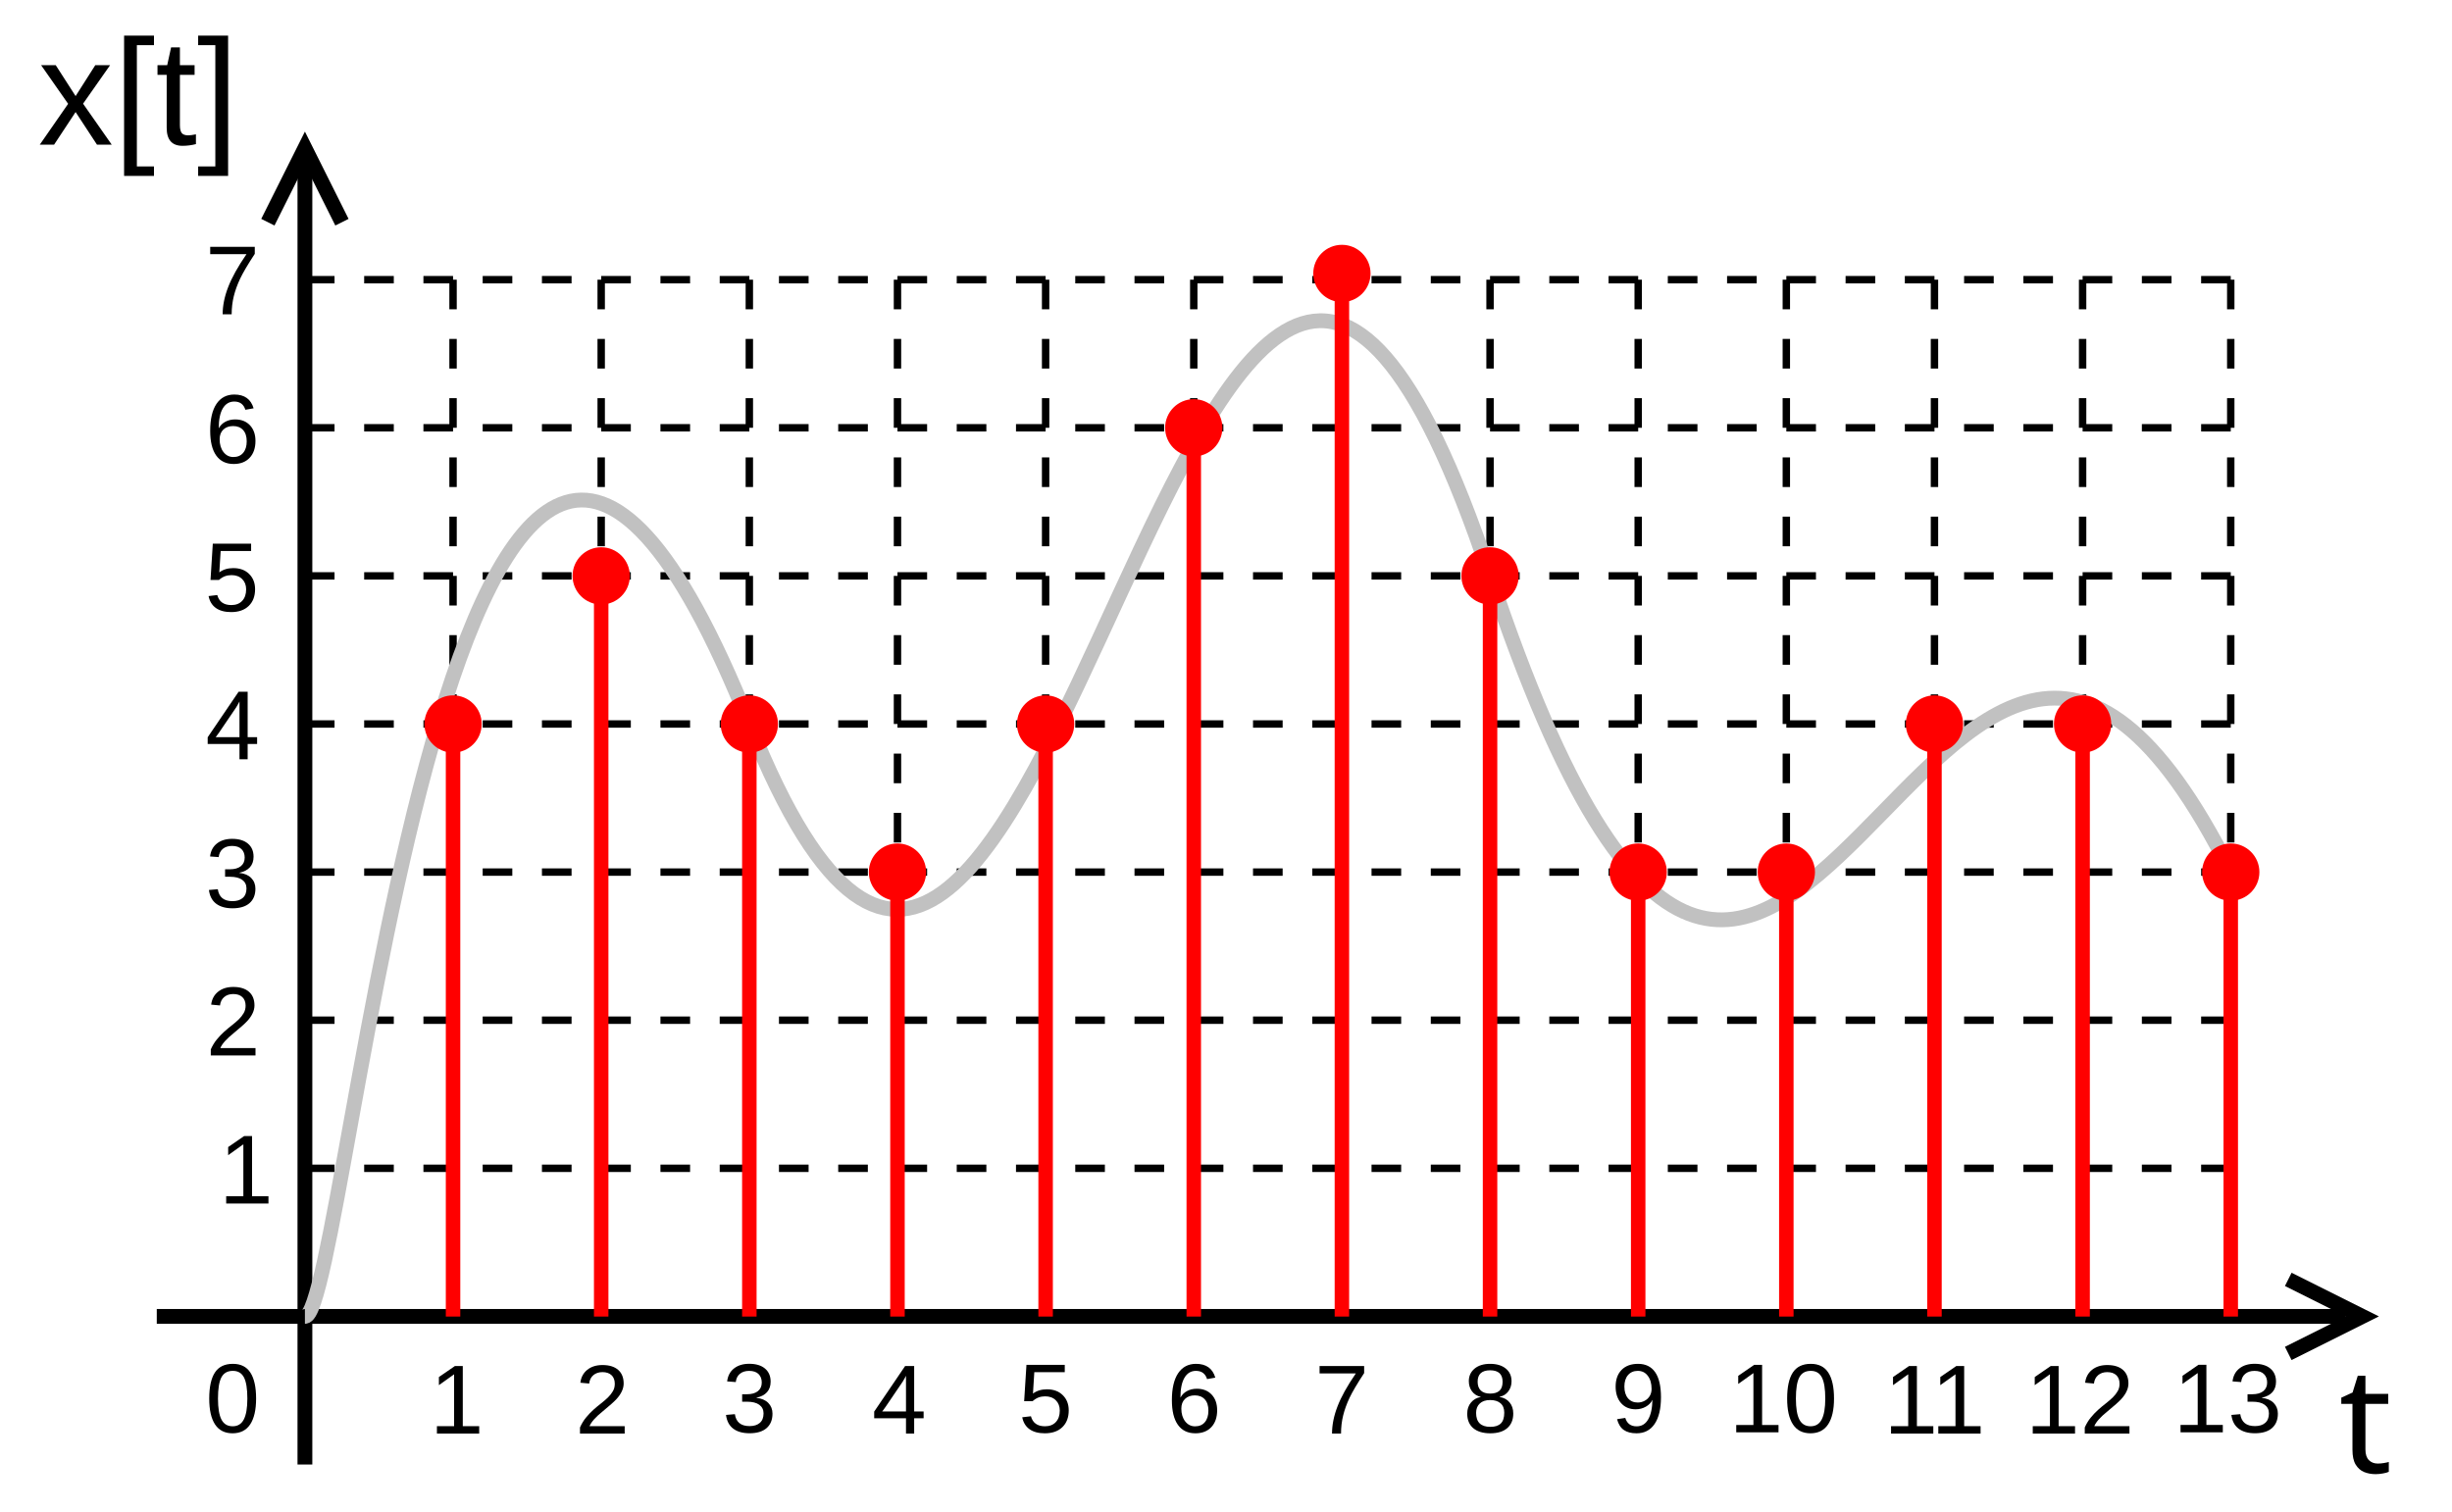
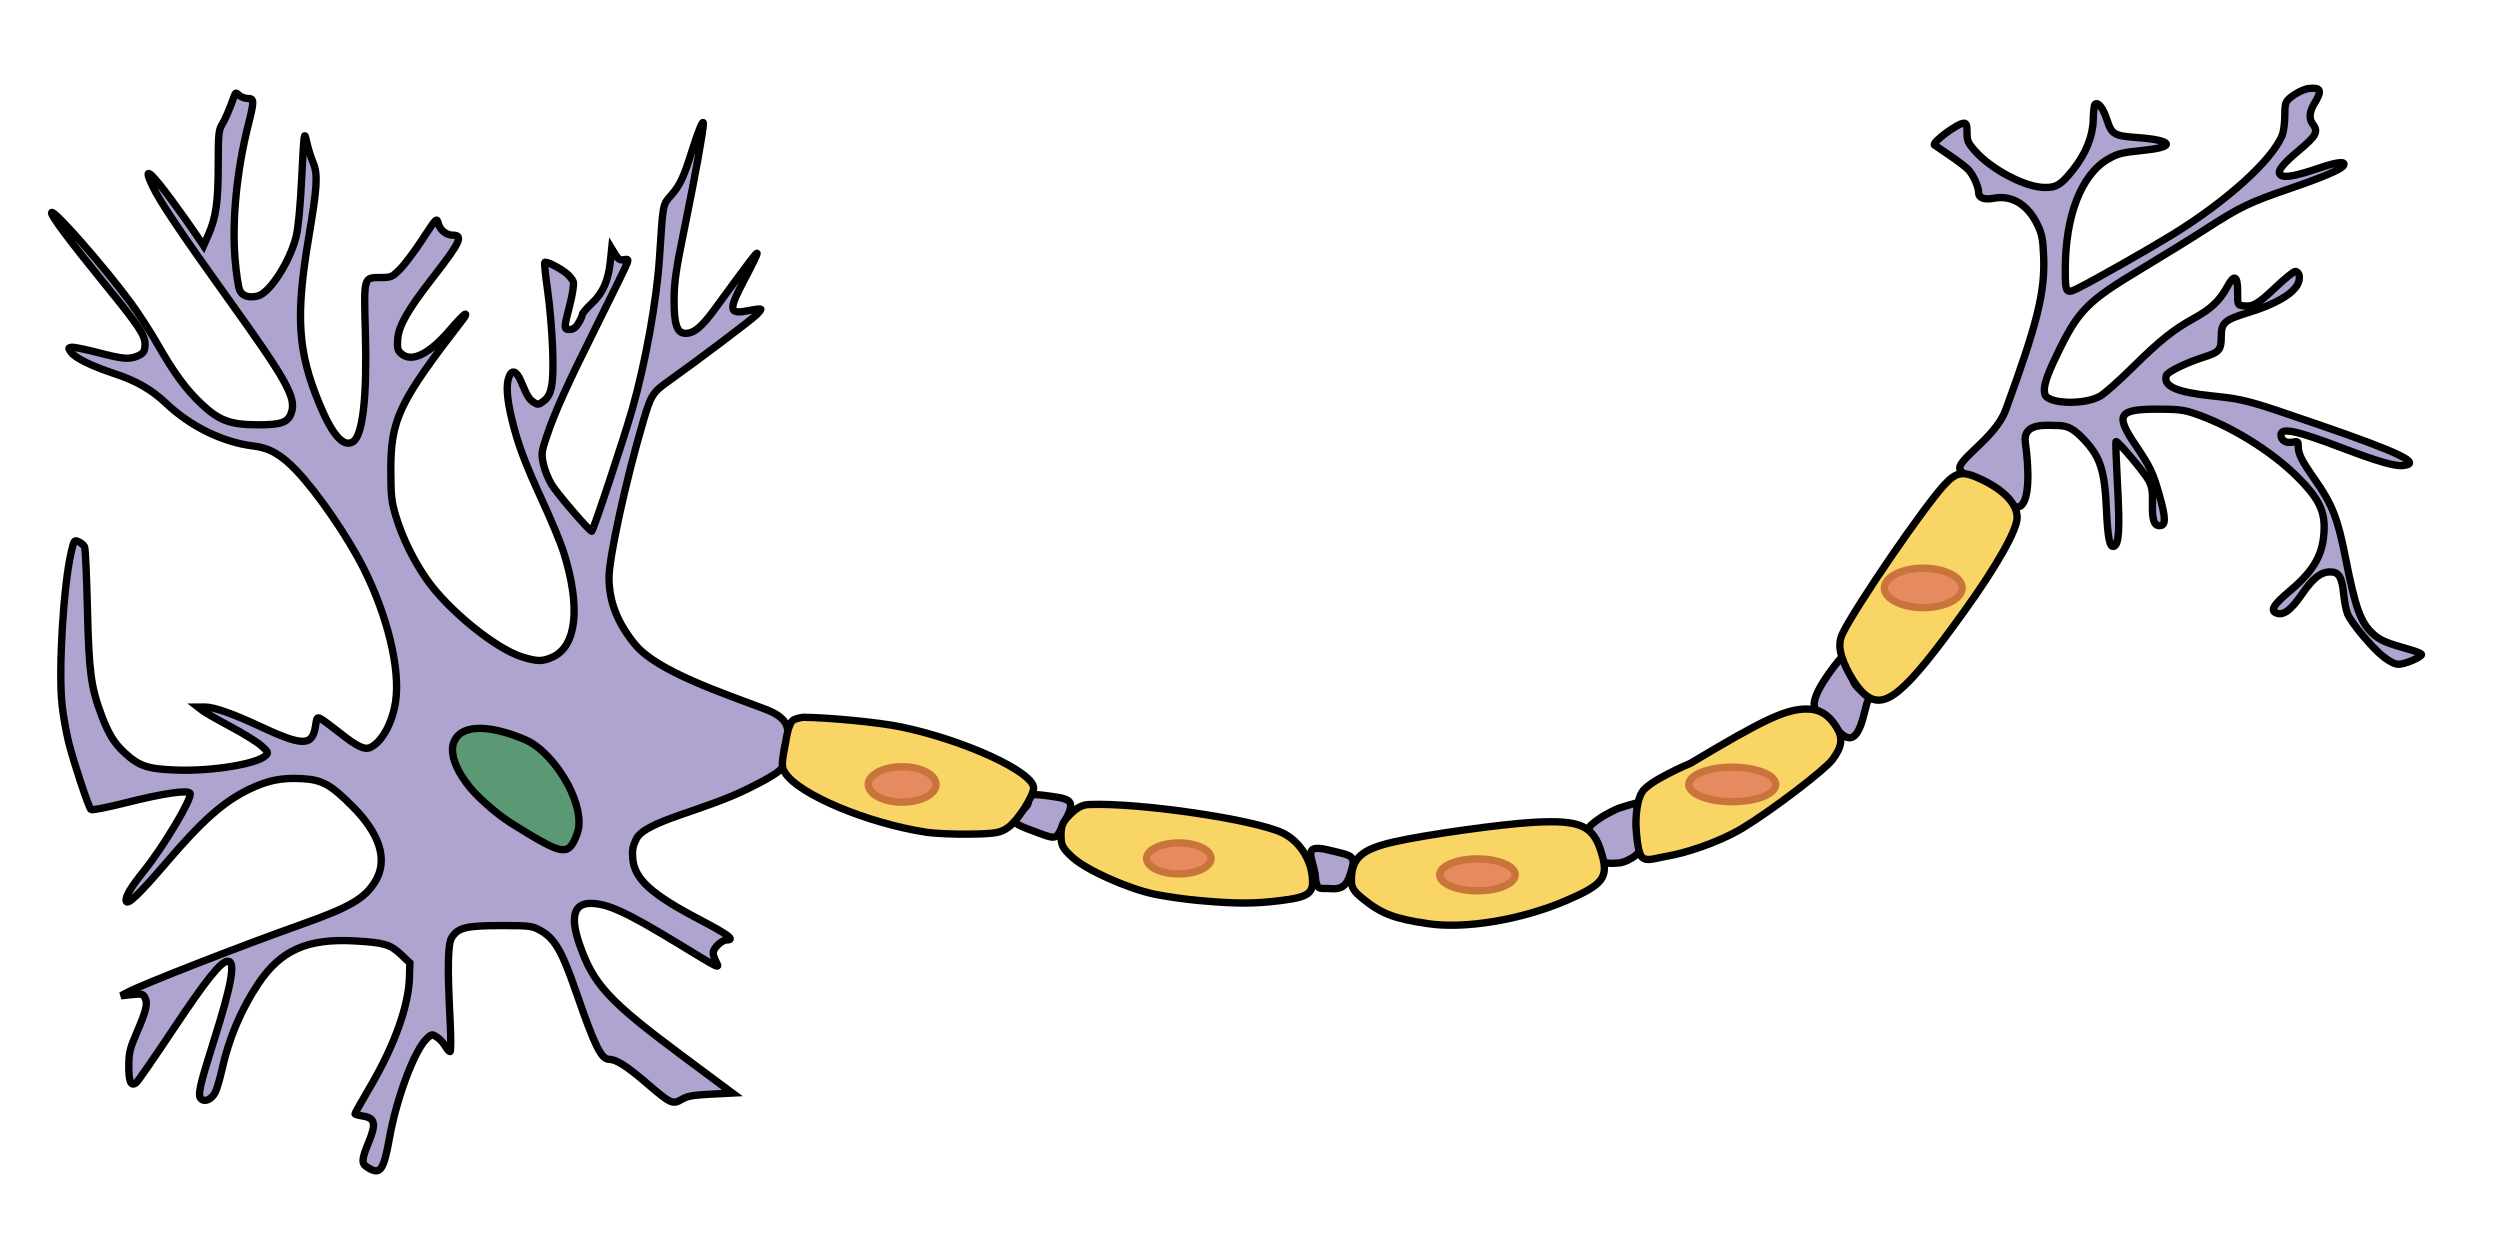
- <svg xmlns="http://www.w3.org/2000/svg" width="600" height="370" id="svg2796" version="1.0">
-   <defs id="defs2798">
-     </defs>
-   <g id="layer1" transform="translate(-78.66438,-186.5939)">
-     <g id="g2789">
-       <path id="line2653" d="M 117.026,508.799 L 652.67,508.799" style="fill:none;fill-opacity:0;stroke:#000000;stroke-width:3.625" />
-       <path id="polyline2655" d="M 638.598,517.862 L 656.723,508.799 L 638.598,499.737" style="fill:none;fill-opacity:0;stroke:#000000;stroke-width:3.625" />
-       <path id="line2657" d="M 153.276,545.049 L 153.276,226.905" style="fill:none;fill-opacity:0;stroke:#000000;stroke-width:3.625" />
-       <path id="polyline2659" d="M 162.338,240.977 L 153.276,222.852 L 144.213,240.977" style="fill:none;fill-opacity:0;stroke:#000000;stroke-width:3.625" />
-       <path id="line2661" d="M 153.276,472.549 L 624.526,472.549" style="fill:none;fill-opacity:0;stroke:#000000;stroke-width:1.812;stroke-dasharray:7.25" />
-       <path id="line2663" d="M 153.276,436.299 L 624.526,436.299" style="fill:none;fill-opacity:0;stroke:#000000;stroke-width:1.812;stroke-dasharray:7.25" />
-       <path id="line2665" d="M 153.276,400.049 L 624.526,400.049" style="fill:none;fill-opacity:0;stroke:#000000;stroke-width:1.812;stroke-dasharray:7.25" />
-       <path id="line2667" d="M 153.276,363.799 L 624.526,363.799" style="fill:none;fill-opacity:0;stroke:#000000;stroke-width:1.812;stroke-dasharray:7.25" />
-       <path id="line2669" d="M 153.276,327.549 L 624.526,327.549" style="fill:none;fill-opacity:0;stroke:#000000;stroke-width:1.812;stroke-dasharray:7.25" />
-       <path id="line2671" d="M 153.276,291.299 L 624.526,291.299" style="fill:none;fill-opacity:0;stroke:#000000;stroke-width:1.812;stroke-dasharray:7.25" />
-       <path id="line2673" d="M 153.276,255.049 L 624.526,255.049" style="fill:none;fill-opacity:0;stroke:#000000;stroke-width:1.812;stroke-dasharray:7.25" />
-       <path id="line2675" d="M 189.526,508.799 L 189.526,255.049" style="fill:none;fill-opacity:0;stroke:#000000;stroke-width:1.812;stroke-dasharray:7.25" />
-       <path id="line2677" d="M 225.776,508.799 L 225.776,255.049" style="fill:none;fill-opacity:0;stroke:#000000;stroke-width:1.812;stroke-dasharray:7.25" />
-       <path id="line2679" d="M 262.026,508.799 L 262.026,255.049" style="fill:none;fill-opacity:0;stroke:#000000;stroke-width:1.812;stroke-dasharray:7.25" />
-       <path id="line2681" d="M 298.276,508.799 L 298.276,255.049" style="fill:none;fill-opacity:0;stroke:#000000;stroke-width:1.812;stroke-dasharray:7.25" />
-       <path id="line2683" d="M 334.526,508.799 L 334.526,255.049" style="fill:none;fill-opacity:0;stroke:#000000;stroke-width:1.812;stroke-dasharray:7.25" />
-       <path id="line2685" d="M 370.776,508.799 L 370.776,255.049" style="fill:none;fill-opacity:0;stroke:#000000;stroke-width:1.812;stroke-dasharray:7.25" />
-       <path id="line2687" d="M 407.026,508.799 L 407.026,255.049" style="fill:none;fill-opacity:0;stroke:#000000;stroke-width:1.812;stroke-dasharray:7.25" />
-       <path id="line2689" d="M 443.276,508.799 L 443.276,255.049" style="fill:none;fill-opacity:0;stroke:#000000;stroke-width:1.812;stroke-dasharray:7.25" />
-       <path id="line2691" d="M 479.526,508.799 L 479.526,255.049" style="fill:none;fill-opacity:0;stroke:#000000;stroke-width:1.812;stroke-dasharray:7.25" />
-       <path id="line2693" d="M 515.776,508.799 L 515.776,255.049" style="fill:none;fill-opacity:0;stroke:#000000;stroke-width:1.812;stroke-dasharray:7.25" />
-       <path id="line2695" d="M 552.026,508.799 L 552.026,255.049" style="fill:none;fill-opacity:0;stroke:#000000;stroke-width:1.812;stroke-dasharray:7.25" />
-       <path id="line2697" d="M 588.276,508.799 L 588.276,255.049" style="fill:none;fill-opacity:0;stroke:#000000;stroke-width:1.812;stroke-dasharray:7.25" />
-       <path id="line2699" d="M 624.526,508.799 L 624.526,255.049" style="fill:none;fill-opacity:0;stroke:#000000;stroke-width:1.812;stroke-dasharray:7.25" />
-       <path id="path2703" d="M 153.276,508.799 C 164.107,508.799 189.526,182.549 262.026,363.799 C 334.526,545.049 370.776,110.049 443.276,327.549 C 515.776,545.049 552.026,255.049 624.526,400.049" style="fill:none;fill-opacity:0;stroke:#c1c1c1;stroke-width:3.625" />
-       <text id="text2716" y="547.049" x="650.995" style="font-size:36px;font-style:normal;font-variant:normal;font-weight:normal;font-stretch:normal;text-align:start;line-height:125%;writing-mode:lr-tb;text-anchor:start;fill:#000000;fill-opacity:1;stroke:none;stroke-width:1px;stroke-linecap:butt;stroke-linejoin:miter;stroke-opacity:1;font-family:Sans;-inkscape-font-specification:Sans" xml:space="preserve">
-         <tspan y="547.049" x="650.995" id="tspan2718">t</tspan>
-       </text>
-       <text xml:space="preserve" style="font-size:36.83px;font-style:normal;font-variant:normal;font-weight:normal;font-stretch:normal;text-align:start;line-height:125%;writing-mode:lr-tb;text-anchor:start;fill:#000000;fill-opacity:1;stroke:none;stroke-width:1px;stroke-linecap:butt;stroke-linejoin:miter;stroke-opacity:1;font-family:Arial;-inkscape-font-specification:Arial" x="87.993" y="222.004" id="text2720">
-         <tspan id="tspan2722" x="87.993" y="222.004">x[t]</tspan>
-       </text>
-       <path style="fill:none;fill-opacity:0;stroke:#ff0000;stroke-width:3.543" d="M 189.526,508.84 L 189.526,368.401" id="line3793" />
-       <path id="path2425" d="M 225.776,508.84 L 225.776,330.401" style="fill:none;fill-opacity:0;stroke:#ff0000;stroke-width:3.543" />
-       <path id="path2431" d="M 262.026,508.84 L 262.026,368.401" style="fill:none;fill-opacity:0;stroke:#ff0000;stroke-width:3.543" />
-       <path style="fill:none;fill-opacity:0;stroke:#ff0000;stroke-width:3.543" d="M 298.276,508.84 L 298.276,404.401" id="path2445" />
-       <path style="fill:none;fill-opacity:0;stroke:#ff0000;stroke-width:3.543" d="M 370.776,508.84 L 370.776,294.401" id="path2457" />
-       <path id="path2463" d="M 407.026,508.84 L 407.026,258.401" style="fill:none;fill-opacity:0;stroke:#ff0000;stroke-width:3.543" />
-       <path style="fill:none;fill-opacity:0;stroke:#ff0000;stroke-width:3.543" d="M 334.526,508.84 L 334.526,368.401" id="path2505" />
-       <path style="fill:none;fill-opacity:0;stroke:#ff0000;stroke-width:3.543" d="M 443.276,508.84 L 443.276,330.401" id="path2511" />
-       <path id="path2517" d="M 479.526,508.84 L 479.526,404.401" style="fill:none;fill-opacity:0;stroke:#ff0000;stroke-width:3.543" />
-       <path style="fill:none;fill-opacity:0;stroke:#ff0000;stroke-width:3.543" d="M 515.776,508.84 L 515.776,404.401" id="path2523" />
-       <path id="path2529" d="M 552.026,508.84 L 552.026,368.401" style="fill:none;fill-opacity:0;stroke:#ff0000;stroke-width:3.543" />
-       <path style="fill:none;fill-opacity:0;stroke:#ff0000;stroke-width:3.543" d="M 588.276,508.84 L 588.276,368.401" id="path2535" />
-       <path id="path2541" d="M 624.526,508.84 L 624.526,404.401" style="fill:none;fill-opacity:0;stroke:#ff0000;stroke-width:3.543" />
-       <text id="text2645" y="481.174" x="132.184" style="font-size:24px;font-style:normal;font-variant:normal;font-weight:normal;font-stretch:normal;text-align:start;line-height:125%;writing-mode:lr-tb;text-anchor:start;fill:#000000;fill-opacity:1;stroke:none;stroke-width:1px;stroke-linecap:butt;stroke-linejoin:miter;stroke-opacity:1;font-family:Arial;-inkscape-font-specification:Arial" xml:space="preserve">
-         <tspan y="481.174" x="132.184" id="tspan2647">1</tspan>
-       </text>
-       <text xml:space="preserve" style="font-size:24px;font-style:normal;font-variant:normal;font-weight:normal;font-stretch:normal;text-align:start;line-height:125%;writing-mode:lr-tb;text-anchor:start;fill:#000000;fill-opacity:1;stroke:none;stroke-width:1px;stroke-linecap:butt;stroke-linejoin:miter;stroke-opacity:1;font-family:Arial;-inkscape-font-specification:Arial" x="129.044" y="444.924" id="text2649">
-         <tspan id="tspan2651" x="129.044" y="444.924">2</tspan>
-       </text>
-       <text xml:space="preserve" style="font-size:24px;font-style:normal;font-variant:normal;font-weight:normal;font-stretch:normal;text-align:start;line-height:125%;writing-mode:lr-tb;text-anchor:start;fill:#000000;fill-opacity:1;stroke:none;stroke-width:1px;stroke-linecap:butt;stroke-linejoin:miter;stroke-opacity:1;font-family:Arial;-inkscape-font-specification:Arial" x="128.868" y="408.674" id="text2653">
-         <tspan id="tspan2655" x="128.868" y="408.674">3</tspan>
-       </text>
-       <text id="text2657" y="372.424" x="128.938" style="font-size:24px;font-style:normal;font-variant:normal;font-weight:normal;font-stretch:normal;text-align:start;line-height:125%;writing-mode:lr-tb;text-anchor:start;fill:#000000;fill-opacity:1;stroke:none;stroke-width:1px;stroke-linecap:butt;stroke-linejoin:miter;stroke-opacity:1;font-family:Arial;-inkscape-font-specification:Arial" xml:space="preserve">
-         <tspan y="372.424" x="128.938" id="tspan2659">4</tspan>
-       </text>
-       <text xml:space="preserve" style="font-size:24px;font-style:normal;font-variant:normal;font-weight:normal;font-stretch:normal;text-align:start;line-height:125%;writing-mode:lr-tb;text-anchor:start;fill:#000000;fill-opacity:1;stroke:none;stroke-width:1px;stroke-linecap:butt;stroke-linejoin:miter;stroke-opacity:1;font-family:Arial;-inkscape-font-specification:Arial" x="128.739" y="336.174" id="text2661">
-         <tspan id="tspan2663" x="128.739" y="336.174">5</tspan>
-       </text>
-       <text id="text2665" y="299.924" x="128.88" style="font-size:24px;font-style:normal;font-variant:normal;font-weight:normal;font-stretch:normal;text-align:start;line-height:125%;writing-mode:lr-tb;text-anchor:start;fill:#000000;fill-opacity:1;stroke:none;stroke-width:1px;stroke-linecap:butt;stroke-linejoin:miter;stroke-opacity:1;font-family:Arial;-inkscape-font-specification:Arial" xml:space="preserve">
-         <tspan y="299.924" x="128.88" id="tspan2667">6</tspan>
-       </text>
-       <text xml:space="preserve" style="font-size:24px;font-style:normal;font-variant:normal;font-weight:normal;font-stretch:normal;text-align:start;line-height:125%;writing-mode:lr-tb;text-anchor:start;fill:#000000;fill-opacity:1;stroke:none;stroke-width:1px;stroke-linecap:butt;stroke-linejoin:miter;stroke-opacity:1;font-family:Arial;-inkscape-font-specification:Arial" x="128.868" y="263.528" id="text2669">
-         <tspan id="tspan2671" x="128.868" y="263.528">7</tspan>
-       </text>
-       <text xml:space="preserve" style="font-size:24px;font-style:normal;font-variant:normal;font-weight:normal;font-stretch:normal;text-align:start;line-height:125%;writing-mode:lr-tb;text-anchor:start;fill:#000000;fill-opacity:1;stroke:none;stroke-width:1px;stroke-linecap:butt;stroke-linejoin:miter;stroke-opacity:1;font-family:Arial;-inkscape-font-specification:Arial" x="128.926" y="537.174" id="text2673">
-         <tspan id="tspan2675" x="128.926" y="537.174">0</tspan>
-       </text>
-       <text id="text2677" y="537.467" x="183.749" style="font-size:24px;font-style:normal;font-variant:normal;font-weight:normal;font-stretch:normal;text-align:start;line-height:125%;writing-mode:lr-tb;text-anchor:start;fill:#000000;fill-opacity:1;stroke:none;stroke-width:1px;stroke-linecap:butt;stroke-linejoin:miter;stroke-opacity:1;font-family:Arial;-inkscape-font-specification:Arial" xml:space="preserve">
-         <tspan y="537.467" x="183.749" id="tspan2679">1</tspan>
-       </text>
-       <text xml:space="preserve" style="font-size:24px;font-style:normal;font-variant:normal;font-weight:normal;font-stretch:normal;text-align:start;line-height:125%;writing-mode:lr-tb;text-anchor:start;fill:#000000;fill-opacity:1;stroke:none;stroke-width:1px;stroke-linecap:butt;stroke-linejoin:miter;stroke-opacity:1;font-family:Arial;-inkscape-font-specification:Arial" x="219.383" y="537.467" id="text2681">
-         <tspan id="tspan2683" x="219.383" y="537.467">2</tspan>
-       </text>
-       <text id="text2685" y="537.163" x="255.393" style="font-size:24px;font-style:normal;font-variant:normal;font-weight:normal;font-stretch:normal;text-align:start;line-height:125%;writing-mode:lr-tb;text-anchor:start;fill:#000000;fill-opacity:1;stroke:none;stroke-width:1px;stroke-linecap:butt;stroke-linejoin:miter;stroke-opacity:1;font-family:Arial;-inkscape-font-specification:Arial" xml:space="preserve">
-         <tspan y="537.163" x="255.393" id="tspan2687">3</tspan>
-       </text>
-       <text xml:space="preserve" style="font-size:24px;font-style:normal;font-variant:normal;font-weight:normal;font-stretch:normal;text-align:start;line-height:125%;writing-mode:lr-tb;text-anchor:start;fill:#000000;fill-opacity:1;stroke:none;stroke-width:1px;stroke-linecap:butt;stroke-linejoin:miter;stroke-opacity:1;font-family:Arial;-inkscape-font-specification:Arial" x="292.03" y="537.467" id="text2689">
-         <tspan id="tspan2691" x="292.03" y="537.467">4</tspan>
-       </text>
-       <text id="text2693" y="537.174" x="327.834" style="font-size:24px;font-style:normal;font-variant:normal;font-weight:normal;font-stretch:normal;text-align:start;line-height:125%;writing-mode:lr-tb;text-anchor:start;fill:#000000;fill-opacity:1;stroke:none;stroke-width:1px;stroke-linecap:butt;stroke-linejoin:miter;stroke-opacity:1;font-family:Arial;-inkscape-font-specification:Arial" xml:space="preserve">
-         <tspan y="537.174" x="327.834" id="tspan2695">5</tspan>
-       </text>
-       <text xml:space="preserve" style="font-size:24px;font-style:normal;font-variant:normal;font-weight:normal;font-stretch:normal;text-align:start;line-height:125%;writing-mode:lr-tb;text-anchor:start;fill:#000000;fill-opacity:1;stroke:none;stroke-width:1px;stroke-linecap:butt;stroke-linejoin:miter;stroke-opacity:1;font-family:Arial;-inkscape-font-specification:Arial" x="364.202" y="537.174" id="text2697">
-         <tspan id="tspan2699" x="364.202" y="537.174">6</tspan>
-       </text>
-       <text id="text2701" y="537.467" x="400.329" style="font-size:24px;font-style:normal;font-variant:normal;font-weight:normal;font-stretch:normal;text-align:start;line-height:125%;writing-mode:lr-tb;text-anchor:start;fill:#000000;fill-opacity:1;stroke:none;stroke-width:1px;stroke-linecap:butt;stroke-linejoin:miter;stroke-opacity:1;font-family:Arial;-inkscape-font-specification:Arial" xml:space="preserve">
-         <tspan y="537.467" x="400.329" id="tspan2703">7</tspan>
-       </text>
-       <text xml:space="preserve" style="font-size:24px;font-style:normal;font-variant:normal;font-weight:normal;font-stretch:normal;text-align:start;line-height:125%;writing-mode:lr-tb;text-anchor:start;fill:#000000;fill-opacity:1;stroke:none;stroke-width:1px;stroke-linecap:butt;stroke-linejoin:miter;stroke-opacity:1;font-family:Arial;-inkscape-font-specification:Arial" x="436.643" y="537.174" id="text2705">
-         <tspan id="tspan2707" x="436.643" y="537.174">8</tspan>
-       </text>
-       <text id="text2709" y="537.174" x="472.881" style="font-size:24px;font-style:normal;font-variant:normal;font-weight:normal;font-stretch:normal;text-align:start;line-height:125%;writing-mode:lr-tb;text-anchor:start;fill:#000000;fill-opacity:1;stroke:none;stroke-width:1px;stroke-linecap:butt;stroke-linejoin:miter;stroke-opacity:1;font-family:Arial;-inkscape-font-specification:Arial" xml:space="preserve">
-         <tspan y="537.174" x="472.881" id="tspan2711">9</tspan>
-       </text>
-       <text xml:space="preserve" style="font-size:24px;font-style:normal;font-variant:normal;font-weight:normal;font-stretch:normal;text-align:start;line-height:125%;writing-mode:lr-tb;text-anchor:start;fill:#000000;fill-opacity:1;stroke:none;stroke-width:1px;stroke-linecap:butt;stroke-linejoin:miter;stroke-opacity:1;font-family:Arial;-inkscape-font-specification:Arial" x="501.69" y="537.174" id="text2713">
-         <tspan id="tspan2715" x="501.69" y="537.174">10</tspan>
-       </text>
-       <text id="text2717" y="537.467" x="539.569" style="font-size:24px;font-style:normal;font-variant:normal;font-weight:normal;font-stretch:normal;text-align:start;line-height:125%;writing-mode:lr-tb;text-anchor:start;fill:#000000;fill-opacity:1;stroke:none;stroke-width:1px;stroke-linecap:butt;stroke-linejoin:miter;stroke-opacity:1;font-family:Arial;-inkscape-font-specification:Arial" xml:space="preserve">
-         <tspan y="537.467" x="539.569" id="tspan2719">11</tspan>
-       </text>
-       <text xml:space="preserve" style="font-size:24px;font-style:normal;font-variant:normal;font-weight:normal;font-stretch:normal;text-align:start;line-height:125%;writing-mode:lr-tb;text-anchor:start;fill:#000000;fill-opacity:1;stroke:none;stroke-width:1px;stroke-linecap:butt;stroke-linejoin:miter;stroke-opacity:1;font-family:Arial;-inkscape-font-specification:Arial" x="574.249" y="537.467" id="text2721">
-         <tspan id="tspan2723" x="574.249" y="537.467">12</tspan>
-       </text>
-       <text id="text2725" y="537.163" x="610.411" style="font-size:24px;font-style:normal;font-variant:normal;font-weight:normal;font-stretch:normal;text-align:start;line-height:125%;writing-mode:lr-tb;text-anchor:start;fill:#000000;fill-opacity:1;stroke:none;stroke-width:1px;stroke-linecap:butt;stroke-linejoin:miter;stroke-opacity:1;font-family:Arial;-inkscape-font-specification:Arial" xml:space="preserve">
-         <tspan y="537.163" x="610.411" id="tspan2727">13</tspan>
-       </text>
-       <path transform="translate(53.55737,202.2376)" d="M 142.477,161.562 A 6.508,6.508 0 1 1 129.46,161.562 A 6.508,6.508 0 1 1 142.477,161.562 z" id="path2739" style="opacity:1;fill:#ff0000;fill-opacity:1;fill-rule:evenodd;stroke:#ff0000;stroke-width:1;stroke-linecap:round;stroke-linejoin:miter;marker:none;marker-start:none;marker-mid:none;marker-end:none;stroke-miterlimit:4;stroke-dasharray:none;stroke-dashoffset:0;stroke-opacity:1;visibility:visible;display:inline;overflow:visible;enable-background:accumulate" />
-       <path style="opacity:1;fill:#ff0000;fill-opacity:1;fill-rule:evenodd;stroke:#ff0000;stroke-width:1;stroke-linecap:round;stroke-linejoin:miter;marker:none;marker-start:none;marker-mid:none;marker-end:none;stroke-miterlimit:4;stroke-dasharray:none;stroke-dashoffset:0;stroke-opacity:1;visibility:visible;display:inline;overflow:visible;enable-background:accumulate" id="path2741" d="M 142.477,161.562 A 6.508,6.508 0 1 1 129.46,161.562 A 6.508,6.508 0 1 1 142.477,161.562 z" transform="translate(89.80737,165.9876)" />
-       <path transform="translate(126.0574,202.2376)" d="M 142.477,161.562 A 6.508,6.508 0 1 1 129.46,161.562 A 6.508,6.508 0 1 1 142.477,161.562 z" id="path2767" style="opacity:1;fill:#ff0000;fill-opacity:1;fill-rule:evenodd;stroke:#ff0000;stroke-width:1;stroke-linecap:round;stroke-linejoin:miter;marker:none;marker-start:none;marker-mid:none;marker-end:none;stroke-miterlimit:4;stroke-dasharray:none;stroke-dashoffset:0;stroke-opacity:1;visibility:visible;display:inline;overflow:visible;enable-background:accumulate" />
-       <path style="opacity:1;fill:#ff0000;fill-opacity:1;fill-rule:evenodd;stroke:#ff0000;stroke-width:1;stroke-linecap:round;stroke-linejoin:miter;marker:none;marker-start:none;marker-mid:none;marker-end:none;stroke-miterlimit:4;stroke-dasharray:none;stroke-dashoffset:0;stroke-opacity:1;visibility:visible;display:inline;overflow:visible;enable-background:accumulate" id="path2769" d="M 142.477,161.562 A 6.508,6.508 0 1 1 129.46,161.562 A 6.508,6.508 0 1 1 142.477,161.562 z" transform="translate(162.3074,238.4876)" />
-       <path transform="translate(198.5574,202.2376)" d="M 142.477,161.562 A 6.508,6.508 0 1 1 129.46,161.562 A 6.508,6.508 0 1 1 142.477,161.562 z" id="path2771" style="opacity:1;fill:#ff0000;fill-opacity:1;fill-rule:evenodd;stroke:#ff0000;stroke-width:1;stroke-linecap:round;stroke-linejoin:miter;marker:none;marker-start:none;marker-mid:none;marker-end:none;stroke-miterlimit:4;stroke-dasharray:none;stroke-dashoffset:0;stroke-opacity:1;visibility:visible;display:inline;overflow:visible;enable-background:accumulate" />
-       <path style="opacity:1;fill:#ff0000;fill-opacity:1;fill-rule:evenodd;stroke:#ff0000;stroke-width:1;stroke-linecap:round;stroke-linejoin:miter;marker:none;marker-start:none;marker-mid:none;marker-end:none;stroke-miterlimit:4;stroke-dasharray:none;stroke-dashoffset:0;stroke-opacity:1;visibility:visible;display:inline;overflow:visible;enable-background:accumulate" id="path2773" d="M 142.477,161.562 A 6.508,6.508 0 1 1 129.46,161.562 A 6.508,6.508 0 1 1 142.477,161.562 z" transform="translate(234.8074,129.7376)" />
-       <path transform="translate(271.0574,91.96122)" d="M 142.477,161.562 A 6.508,6.508 0 1 1 129.46,161.562 A 6.508,6.508 0 1 1 142.477,161.562 z" id="path2775" style="opacity:1;fill:#ff0000;fill-opacity:1;fill-rule:evenodd;stroke:#ff0000;stroke-width:1;stroke-linecap:round;stroke-linejoin:miter;marker:none;marker-start:none;marker-mid:none;marker-end:none;stroke-miterlimit:4;stroke-dasharray:none;stroke-dashoffset:0;stroke-opacity:1;visibility:visible;display:inline;overflow:visible;enable-background:accumulate" />
-       <path style="opacity:1;fill:#ff0000;fill-opacity:1;fill-rule:evenodd;stroke:#ff0000;stroke-width:1;stroke-linecap:round;stroke-linejoin:miter;marker:none;marker-start:none;marker-mid:none;marker-end:none;stroke-miterlimit:4;stroke-dasharray:none;stroke-dashoffset:0;stroke-opacity:1;visibility:visible;display:inline;overflow:visible;enable-background:accumulate" id="path2777" d="M 142.477,161.562 A 6.508,6.508 0 1 1 129.46,161.562 A 6.508,6.508 0 1 1 142.477,161.562 z" transform="translate(307.3074,165.9876)" />
-       <path transform="translate(343.5574,238.4876)" d="M 142.477,161.562 A 6.508,6.508 0 1 1 129.46,161.562 A 6.508,6.508 0 1 1 142.477,161.562 z" id="path2779" style="opacity:1;fill:#ff0000;fill-opacity:1;fill-rule:evenodd;stroke:#ff0000;stroke-width:1;stroke-linecap:round;stroke-linejoin:miter;marker:none;marker-start:none;marker-mid:none;marker-end:none;stroke-miterlimit:4;stroke-dasharray:none;stroke-dashoffset:0;stroke-opacity:1;visibility:visible;display:inline;overflow:visible;enable-background:accumulate" />
-       <path style="opacity:1;fill:#ff0000;fill-opacity:1;fill-rule:evenodd;stroke:#ff0000;stroke-width:1;stroke-linecap:round;stroke-linejoin:miter;marker:none;marker-start:none;marker-mid:none;marker-end:none;stroke-miterlimit:4;stroke-dasharray:none;stroke-dashoffset:0;stroke-opacity:1;visibility:visible;display:inline;overflow:visible;enable-background:accumulate" id="path2781" d="M 142.477,161.562 A 6.508,6.508 0 1 1 129.46,161.562 A 6.508,6.508 0 1 1 142.477,161.562 z" transform="translate(379.8074,238.4876)" />
-       <path transform="translate(416.0575,202.2376)" d="M 142.477,161.562 A 6.508,6.508 0 1 1 129.46,161.562 A 6.508,6.508 0 1 1 142.477,161.562 z" id="path2783" style="opacity:1;fill:#ff0000;fill-opacity:1;fill-rule:evenodd;stroke:#ff0000;stroke-width:1;stroke-linecap:round;stroke-linejoin:miter;marker:none;marker-start:none;marker-mid:none;marker-end:none;stroke-miterlimit:4;stroke-dasharray:none;stroke-dashoffset:0;stroke-opacity:1;visibility:visible;display:inline;overflow:visible;enable-background:accumulate" />
-       <path style="opacity:1;fill:#ff0000;fill-opacity:1;fill-rule:evenodd;stroke:#ff0000;stroke-width:1;stroke-linecap:round;stroke-linejoin:miter;marker:none;marker-start:none;marker-mid:none;marker-end:none;stroke-miterlimit:4;stroke-dasharray:none;stroke-dashoffset:0;stroke-opacity:1;visibility:visible;display:inline;overflow:visible;enable-background:accumulate" id="path2785" d="M 142.477,161.562 A 6.508,6.508 0 1 1 129.46,161.562 A 6.508,6.508 0 1 1 142.477,161.562 z" transform="translate(452.3075,202.2376)" />
-       <path transform="translate(488.5575,238.4876)" d="M 142.477,161.562 A 6.508,6.508 0 1 1 129.46,161.562 A 6.508,6.508 0 1 1 142.477,161.562 z" id="path2787" style="opacity:1;fill:#ff0000;fill-opacity:1;fill-rule:evenodd;stroke:#ff0000;stroke-width:1;stroke-linecap:round;stroke-linejoin:miter;marker:none;marker-start:none;marker-mid:none;marker-end:none;stroke-miterlimit:4;stroke-dasharray:none;stroke-dashoffset:0;stroke-opacity:1;visibility:visible;display:inline;overflow:visible;enable-background:accumulate" />
-     </g>
+ <svg xmlns="http://www.w3.org/2000/svg" width="340" height="170">
+   <g>
+     <path fill="#afa3cf" stroke="#000000" id="path2467" d="m50.04,158.813c-0.92,-0.57 -0.905,-1.016 0.113,-3.505c1.031,-2.522 0.859,-3.259 -0.825,-3.528c-0.58,-0.093 -1.055,-0.23 -1.055,-0.304c0,-0.074 0.953,-1.762 2.119,-3.751c3.267,-5.575 5.198,-10.992 5.297,-14.856l0.049,-1.916l-1.208,-1.142c-1.453,-1.374 -2.289,-1.62 -6.256,-1.845c-6.467,-0.366 -10.089,1.241 -13.161,5.839c-2.322,3.475 -3.974,7.382 -4.924,11.647c-0.287,1.29 -0.703,2.694 -0.923,3.12c-0.494,0.956 -1.401,1.363 -1.923,0.864c-0.484,-0.462 -0.192,-1.79 1.714,-7.805c2.452,-7.737 3.016,-10.907 1.941,-10.907c-0.943,0 -2.892,2.428 -7.485,9.323c-2.504,3.759 -4.738,6.989 -4.966,7.178c-0.732,0.607 -1.048,-0.1 -1.031,-2.306c0.014,-1.764 0.15,-2.327 1.092,-4.504c1.287,-2.975 1.519,-3.965 1.109,-4.732c-0.277,-0.517 -0.448,-0.557 -1.785,-0.414l-1.479,0.158l0.917,-0.485c2.087,-1.104 15.408,-6.304 23.571,-9.199c6.725,-2.386 8.739,-3.57 10.148,-5.971c1.681,-2.863 0.575,-6.383 -3.19,-10.147c-2.966,-2.966 -4.115,-3.587 -6.9,-3.733c-2.68,-0.141 -4.55,0.232 -6.998,1.396c-3.542,1.684 -6.422,4.224 -11.43,10.08c-3.654,4.273 -5.287,5.827 -5.416,5.155c-0.113,-0.587 0.636,-1.849 2.409,-4.054c2.734,-3.401 6.65,-9.995 6.285,-10.584c-0.297,-0.481 -3.643,0.006 -8.583,1.251c-2.581,0.65 -4.783,1.089 -4.893,0.974c-0.33,-0.341 -2.308,-6.29 -3.003,-9.03c-0.355,-1.401 -0.775,-3.761 -0.933,-5.244c-0.497,-4.671 0.176,-16.025 1.222,-20.626c0.402,-1.769 0.429,-1.809 1.036,-1.533c0.342,0.156 0.709,0.474 0.814,0.706c0.105,0.233 0.277,4.018 0.381,8.411c0.205,8.622 0.477,10.661 1.935,14.535c0.941,2.5 1.723,3.762 3.142,5.07c1.964,1.811 3.139,2.196 7.112,2.334c4.794,0.166 10.915,-0.838 12.054,-1.978c0.398,-0.398 0.353,-0.497 -0.619,-1.356c-0.577,-0.51 -2.453,-1.673 -4.17,-2.585c-1.716,-0.912 -3.412,-1.882 -3.768,-2.155l-0.647,-0.497l0.967,-0.006c1.155,-0.007 3.812,0.921 7.253,2.533c6.07,2.844 7.344,2.848 7.762,0.021c0.17,-1.152 0.221,-1.218 0.726,-0.947c0.298,0.16 1.435,1 2.525,1.867c2.435,1.937 3.463,2.415 4.28,1.993c1.549,-0.801 2.914,-3.315 3.352,-6.169c0.673,-4.395 -1.073,-11.673 -4.369,-18.218c-2.127,-4.223 -6.236,-10.203 -9.059,-13.183c-2.074,-2.189 -3.695,-3.131 -5.831,-3.386c-4.202,-0.503 -8.6,-2.641 -11.932,-5.801c-1.973,-1.871 -4.038,-3.061 -7.031,-4.05c-3.132,-1.035 -5.366,-2.136 -5.915,-2.915c-0.392,-0.556 -0.387,-0.6 0.075,-0.674c0.272,-0.043 1.879,0.281 3.572,0.72c3.333,0.866 4.167,0.948 5.29,0.521c0.891,-0.339 1.126,-0.678 1.131,-1.631c0.007,-1.227 -0.851,-2.529 -5.155,-7.819c-5.166,-6.35 -7.798,-9.879 -7.549,-10.121c0.362,-0.352 7.029,7.244 10.657,12.142c1.075,1.451 2.757,4.044 3.739,5.762c2.268,3.969 3.917,6.208 6.029,8.184c2.391,2.237 3.882,2.781 7.651,2.79c3.284,0.008 4.182,-0.353 4.586,-1.844c0.535,-1.979 -0.829,-4.391 -8.644,-15.281c-6.375,-8.883 -9.279,-13.21 -10.29,-15.33c-1.369,-2.871 -0.375,-2.133 2.626,1.948c1.113,1.514 2.539,3.515 3.168,4.448l1.144,1.696l0.631,-1.434c1.063,-2.418 1.356,-4.465 1.36,-9.522c0.004,-4.156 0.061,-4.775 0.508,-5.5c0.433,-0.703 1.005,-2.034 1.687,-3.93c0.165,-0.459 0.211,-0.464 0.651,-0.065c0.26,0.236 0.788,0.429 1.173,0.429c0.888,0 0.893,0.314 0.061,3.619c-1.568,6.228 -2.228,12.998 -1.784,18.306c0.159,1.904 0.446,3.789 0.638,4.19c0.364,0.763 1.275,1.045 2.438,0.753c1.639,-0.411 4.381,-4.664 5.231,-8.112c0.284,-1.151 0.559,-4.086 0.762,-8.119c0.311,-6.183 0.325,-6.283 0.661,-4.745c0.188,0.864 0.583,2.137 0.877,2.828c0.666,1.565 0.567,3.278 -0.585,10.116c-1.82,10.801 -1.514,15.562 1.459,22.744c1.732,4.183 3.258,5.906 4.537,5.119c1.345,-0.828 1.942,-6.066 1.697,-14.894c-0.209,-7.572 -0.242,-7.45 2.01,-7.45c1.502,0 1.618,-0.048 2.708,-1.139c0.626,-0.626 2.005,-2.465 3.064,-4.086c1.898,-2.906 1.928,-2.936 2.132,-2.147c0.237,0.916 1.085,1.609 1.967,1.609c1.486,0 1.038,0.959 -2.689,5.752c-3.399,4.37 -4.659,6.567 -4.788,8.346c-0.092,1.269 -0.025,1.562 0.455,1.996c1.4,1.267 3.776,0.134 6.589,-3.143c1.045,-1.217 2.007,-2.213 2.137,-2.213c0.131,0 0.021,0.28 -0.243,0.621c-8.86,11.464 -9.913,13.685 -9.88,20.855c0.015,3.333 0.102,4.078 0.714,6.09c0.861,2.834 2.35,5.884 4.124,8.45c2.887,4.176 9.417,9.494 13.028,10.609c2.062,0.637 2.762,0.64 4.132,0.018c3.285,-1.492 3.844,-6.795 1.505,-14.266c-0.367,-1.171 -1.615,-4.191 -2.773,-6.712c-2.532,-5.509 -3.432,-7.904 -4.274,-11.383c-0.676,-2.791 -0.8,-4.656 -0.382,-5.755c0.396,-1.042 1.021,-0.82 1.61,0.572c0.883,2.087 1.119,2.478 1.749,2.891c0.554,0.363 0.667,0.352 1.308,-0.126c1.167,-0.871 1.422,-2.283 1.269,-7.021c-0.074,-2.305 -0.378,-5.89 -0.674,-7.967c-0.296,-2.077 -0.479,-3.837 -0.405,-3.91c0.186,-0.186 1.851,0.636 2.883,1.423c0.473,0.361 0.929,0.934 1.015,1.274c0.085,0.34 -0.139,1.751 -0.498,3.134c-0.817,3.145 -0.817,3.295 0.005,3.295c0.462,0 0.814,-0.254 1.178,-0.851c0.285,-0.468 0.519,-0.994 0.52,-1.168c0.001,-0.174 0.587,-0.865 1.302,-1.534c1.509,-1.412 2.255,-3.107 2.525,-5.739l0.177,-1.724l0.5,0.822c0.396,0.651 0.635,0.796 1.148,0.698c0.561,-0.107 0.625,-0.049 0.475,0.43c-0.095,0.305 -1.91,4.031 -4.033,8.28c-4.178,8.363 -5.827,12.012 -6.963,15.407c-0.675,2.017 -0.707,2.29 -0.422,3.647c0.169,0.807 0.676,2.074 1.125,2.816c0.734,1.211 4.998,6.182 5.451,6.355c0.171,0.065 4.356,-12.526 5.508,-16.57c1.807,-6.346 3.323,-14.759 3.706,-20.559c0.505,-7.659 0.421,-7.208 1.603,-8.574c1.21,-1.397 1.683,-2.408 2.819,-6.011c0.886,-2.811 1.528,-4.362 1.553,-3.748c0.032,0.793 -1.047,6.791 -2.489,13.845c-1.256,6.139 -1.482,7.676 -1.493,10.119c-0.014,3.368 0.398,4.583 1.552,4.583c1.18,0 2.196,-0.852 4.06,-3.405c4.77,-6.53 5.568,-7.582 5.673,-7.477c0.062,0.062 -0.666,1.581 -1.618,3.375c-2.358,4.444 -2.292,4.969 0.553,4.398c0.809,-0.162 1.517,-0.248 1.575,-0.191c0.057,0.057 -0.227,0.425 -0.633,0.816c-0.763,0.736 -8.031,6.216 -11.775,8.877c-2.345,1.667 -2.514,1.932 -3.61,5.655c-2.335,7.938 -4.638,18.487 -4.628,21.202c0.012,3.235 1.144,6.133 3.534,9.048c3.038,3.706 12.105,6.669 17.814,8.851c4.643,1.774 2.464,4.315 2.464,5.727c0,1.977 1.036,2.082 -4.798,4.998c-6.237,3.118 -14.068,4.42 -15.301,6.889c-0.48,0.961 -0.582,1.511 -0.488,2.639c0.233,2.812 2.472,4.857 9.136,8.348c3.869,2.026 4.829,2.75 3.649,2.75c-0.68,0 -1.844,1.11 -1.842,1.756c0.001,0.259 0.177,0.807 0.392,1.218c0.516,0.99 0.595,1.027 -5.05,-2.415c-7.085,-4.321 -9.72,-5.535 -12.015,-5.535c-2.269,0 -2.784,1.813 -1.548,5.447c1.878,5.522 3.955,7.788 13.974,15.243l6.863,5.107l-2.98,0.152c-2.402,0.123 -3.166,0.262 -3.941,0.72c-1.217,0.718 -1.472,0.596 -4.862,-2.319c-2.555,-2.197 -4.038,-3.136 -4.952,-3.136c-1.098,0 -1.951,-1.719 -4.475,-9.021c-2.033,-5.881 -2.977,-7.481 -5.075,-8.604c-0.987,-0.528 -1.442,-0.577 -5.271,-0.57c-4.649,0.009 -5.723,0.269 -6.593,1.595c-0.559,0.853 -0.628,3.863 -0.254,11.165c0.124,2.434 0.124,4.386 0,4.385c-0.123,-0.001 -0.419,-0.344 -0.658,-0.763c-0.238,-0.419 -0.744,-0.965 -1.123,-1.213c-0.668,-0.438 -0.711,-0.432 -1.361,0.174c-1.671,1.556 -4.108,8.02 -5.088,13.492c-0.805,4.496 -1.257,5.127 -2.93,4.09z" />
+     <path fill="#5b9974" stroke="#000000" stroke-linejoin="round" stroke-miterlimit="4" id="path2448" d="m76.151,115.515c-0.875,-0.182 -2,-0.74 -4.436,-2.204c-2.811,-1.689 -3.905,-2.469 -5.625,-4.012c-1.293,-1.16 -1.945,-1.857 -2.722,-2.908c-1.426,-1.93 -2.053,-3.759 -1.753,-5.117c0.138,-0.627 0.595,-1.277 1.129,-1.608c1.31,-0.812 3.363,-0.813 6.116,-0.004c1.199,0.352 2.65,0.923 3.275,1.287c1.314,0.765 2.761,2.183 3.934,3.852c1.676,2.385 2.67,4.983 2.674,6.987c0.001,0.765 -0.053,1.058 -0.343,1.841c-0.372,1.006 -0.811,1.643 -1.266,1.836c-0.238,0.101 -0.637,0.121 -0.981,0.05z" />
+     <path fill="#afa3cf" stroke="#000000" id="path2469" d="m324.144,89.321c-1.54,-1.217 -4.384,-4.621 -4.878,-5.839c-0.192,-0.473 -0.429,-1.685 -0.528,-2.693c-0.222,-2.285 -0.656,-3.012 -1.794,-3.011c-1.313,0.002 -2.361,0.823 -3.892,3.05c-1.442,2.098 -2.453,2.87 -3.374,2.578c-1.006,-0.319 -0.546,-1.116 1.772,-3.069c3.373,-2.842 4.6,-5.115 4.633,-8.585c0.023,-2.442 -0.885,-4.157 -3.668,-6.921c-3.527,-3.504 -9.056,-6.917 -13.863,-8.56c-1.551,-0.53 -2.34,-0.626 -5.119,-0.626c-5.303,0 -5.79,0.738 -3.116,4.714c2.176,3.236 2.478,3.869 3.394,7.117c0.847,3.003 0.847,4.014 0,4.014c-0.78,0 -1.025,-0.76 -0.977,-3.031c0.036,-1.674 -0.064,-2.279 -0.515,-3.124c-0.583,-1.092 -4.265,-5.466 -4.448,-5.283c-0.058,0.058 0.039,2.747 0.214,5.976c0.322,5.918 0.194,8.048 -0.498,8.277c-0.563,0.186 -0.834,-1.126 -1,-4.845c-0.245,-5.5 -0.82,-7.3 -3.101,-9.712c-1.351,-1.428 -2.204,-1.878 -3.561,-1.878c-1.396,0 -4.795,-0.493 -4.375,2.38c0.466,3.188 0.692,8.219 -0.899,8.68c-0.982,0.284 -2.253,-1.903 -3.985,-3.025c-1.351,-0.875 -3.009,-0.695 -3.94,-1.931c-0.932,-1.236 4.694,-4.255 6.141,-8.21c4.341,-11.863 5.372,-16.04 5.167,-20.941c-0.096,-2.298 -0.231,-2.994 -0.822,-4.233c-1.313,-2.754 -3.497,-4.093 -5.925,-3.633c-1.355,0.257 -2.099,-0.025 -2.099,-0.795c0,-0.762 -0.722,-2.367 -1.387,-3.086c-0.317,-0.343 -1.461,-1.216 -2.541,-1.942c-1.08,-0.725 -2.014,-1.361 -2.074,-1.411c-0.39,-0.328 3.164,-2.971 3.996,-2.971c0.346,0 0.435,0.261 0.435,1.273c0,1.114 0.132,1.423 1.059,2.475c2.219,2.521 6.776,4.937 9.423,4.994c1.674,0.036 2.288,-0.341 3.946,-2.423c1.722,-2.162 2.685,-4.552 2.735,-6.781c0.023,-1.046 0.125,-1.985 0.226,-2.086c0.414,-0.414 1.107,0.461 1.623,2.044c0.668,2.053 0.964,2.229 4.134,2.46c4.833,0.352 5.352,1.268 0.975,1.721c-3.084,0.319 -3.589,0.441 -4.893,1.184c-3.688,2.101 -5.879,7.752 -5.867,15.127c0.005,3.176 0.09,3.285 1.859,2.39c2.435,-1.231 9.665,-5.34 12.769,-7.258c7.362,-4.547 13.436,-10.038 14.852,-13.427c0.205,-0.491 0.373,-1.701 0.373,-2.688c0,-1.528 0.088,-1.876 0.589,-2.335c0.722,-0.66 1.981,-1.311 2.685,-1.389c1.638,-0.18 1.827,0.288 0.793,1.967c-0.734,1.192 -0.819,2.127 -0.26,2.866c0.785,1.038 0.49,1.604 -1.86,3.567c-2.404,2.008 -3.108,2.986 -2.455,3.411c0.547,0.356 2.104,0.06 5.169,-0.984c2.513,-0.856 3.719,-0.98 3.326,-0.344c-0.327,0.53 -2.771,1.576 -7.328,3.138c-5.488,1.881 -6.734,2.482 -11.396,5.491c-1.945,1.255 -5.866,3.68 -8.714,5.388c-7.497,4.498 -8.626,5.648 -11.587,11.808c-1.462,3.04 -1.865,4.4 -1.577,5.309c0.414,1.306 5.452,1.442 7.539,0.204c0.612,-0.363 2.586,-2.117 4.387,-3.897c3.711,-3.669 5.562,-5.147 8.381,-6.692c2.235,-1.225 3.463,-2.384 4.435,-4.183c1.002,-1.855 1.458,-1.672 1.458,0.585c0,1.824 0.004,1.834 0.752,1.919c1.348,0.154 1.969,-0.196 4.346,-2.449c1.289,-1.221 2.517,-2.221 2.73,-2.221c0.584,0 0.759,0.929 0.33,1.755c-0.71,1.368 -3.133,2.75 -6.76,3.857c-3.181,0.97 -3.624,1.371 -3.624,3.272c0,1.793 -0.268,2.107 -2.357,2.765c-2.354,0.741 -4.953,2.01 -5.107,2.494c-0.462,1.456 1.323,2.27 6.073,2.769c4.594,0.483 4.886,0.561 14.618,3.916c11.172,3.852 14.159,5.307 11.442,5.576c-1.075,0.106 -3.474,-0.592 -8.168,-2.378c-6.3,-2.396 -8.381,-2.842 -8.381,-1.796c0,0.742 0.676,1.167 1.572,0.988c0.734,-0.147 0.785,-0.105 0.785,0.635c0,0.977 0.469,1.901 2.261,4.459c2.344,3.346 3.112,5.298 4.134,10.502c1.38,7.03 2.075,8.948 3.809,10.514c0.951,0.859 1.812,1.221 5.052,2.124c0.828,0.231 1.506,0.521 1.506,0.645c0,0.359 -2.275,1.331 -3.116,1.331c-0.495,0 -1.225,-0.363 -2.065,-1.027z" />
+     <path fill="#afa3cf" stroke="#000000" id="path2471" d="m246.99,96.505c-1.349,-1.293 2.829,-6.406 3.272,-6.888c0.443,-0.482 1.476,2.421 1.93,3.3c0.455,0.879 2.434,2.065 1.907,2.345c-0.527,0.28 -0.959,7.136 -3.756,4.455l-3.353,-3.213z" />
+     <path fill="#afa3cf" stroke="#000000" id="path2473" d="m178.858,119.089c-0.188,-2.213 -1.965,-4.398 1.686,-3.516c3.65,0.883 3.971,0.663 3.018,3.548c-0.421,1.272 -1.124,1.873 -2.561,1.738c-1.437,-0.135 -1.954,0.444 -2.142,-1.77z" />
+     <path fill="#afa3cf" stroke="#000000" id="path2475" d="m139.834,109.183c0.12,-1.291 0.399,-1.263 3.274,-0.867c2.874,0.396 3.042,0.797 1.681,3.457c-1.361,2.66 -0.741,2.532 -5.048,0.95c-4.307,-1.583 -0.027,-2.249 0.093,-3.539z" />
+     <path fill="#afa3cf" stroke="#000000" id="path2477" d="m218.201,117.321c-0.64,-0.109 -0.746,-2.302 -1.02,-2.548c-0.274,-0.246 -1.356,-1.792 -1.028,-2.285c0.328,-0.493 1.451,-1.21 1.655,-1.364c0.204,-0.154 2.023,-1.116 2.332,-1.207c0.309,-0.091 2.569,-0.837 2.599,-0.687c0.03,0.151 -0.226,2.605 -0.192,3.416c0.034,0.81 0.372,2.483 0.482,2.826c0.11,0.342 -0.755,1.054 -1.127,1.237c-0.372,0.184 -0.926,0.585 -1.795,0.658c-0.869,0.073 -1.266,0.063 -1.905,-0.046z" />
+     <path fill="#f9d566" stroke="#000000" id="path2481" d="m125.909,113.174c-7.965,-1.233 -17.195,-5.107 -19.103,-8.018c-0.551,-0.841 -0.547,-1.178 0.052,-4.263c0,0 0.285,-2.243 0.93,-2.883c0.322,-0.32 1.444,-0.457 1.444,-0.457c3.438,0.018 10.36,0.696 13.273,1.301c8.644,1.795 18.078,6.135 18.066,8.311c-0.006,1.084 -2.158,4.433 -3.429,5.339c-1.072,0.764 -1.696,0.878 -5.135,0.939c-2.153,0.038 -4.897,-0.083 -6.099,-0.269z" />
+     <path fill="#f9d566" stroke="#000000" id="path2483" d="m163.093,122.475c-1.857,-0.166 -4.584,-0.554 -6.06,-0.861c-3.667,-0.765 -9.342,-3.315 -11.207,-5.036c-1.325,-1.223 -1.525,-1.615 -1.525,-2.992c0,-1.306 0.223,-1.808 1.267,-2.852c0.893,-0.893 1.635,-1.282 2.515,-1.318c6.86,-0.284 22.624,2.038 26.397,3.887c2.103,1.031 3.681,3.316 3.968,5.746c0.289,2.446 -0.326,2.934 -4.335,3.436c-3.508,0.44 -6.021,0.438 -11.02,-0.009z" />
+     <path fill="#f9d566" stroke="#000000" id="path2485" d="m194.226,125.622c-4.573,-0.668 -6.34,-1.341 -8.849,-3.373c-1.296,-1.049 -1.583,-1.511 -1.583,-2.537c0,-2.978 1.349,-4.203 5.733,-5.204c4.311,-0.984 14.634,-2.434 19.043,-2.674c6.443,-0.351 8.14,0.429 9.264,4.262c0.955,3.257 0.234,4.206 -4.853,6.39c-6.058,2.601 -13.688,3.877 -18.755,3.137z" />
+     <path fill="#f9d566" stroke="#000000" id="path2487" d="m222.495,112.206c0,0 -0.103,-2.854 0.792,-4.433c0.894,-1.578 6.613,-3.962 6.613,-3.962c9.983,-5.98 12.989,-7.385 15.801,-7.385c1.758,0 3.013,0.762 4.069,2.472c0.918,1.486 0.759,2.678 -0.595,4.458c-1.083,1.423 -8.316,6.926 -12.12,9.221c-3.591,2.166 -8.21,3.504 -10.144,3.828c-1.934,0.325 -2.953,0.836 -3.624,0.14c-0.671,-0.696 -0.792,-4.339 -0.792,-4.339z" />
+     <path fill="#f9d566" stroke="#000000" id="path2489" d="m253.609,94.441c-1.334,-1.123 -2.967,-4.025 -3.312,-5.887c-0.177,-0.953 -0.06,-1.722 0.395,-2.608c2.083,-4.054 10.942,-16.963 13.71,-19.978c1.717,-1.871 2.578,-1.98 5.271,-0.669c2.974,1.448 4.657,3.287 4.657,5.087c0,1.674 -2.762,6.571 -7.164,12.7c-8.128,11.318 -10.87,13.615 -13.556,11.355z" />
+     <path fill="#e68b60" stroke="#c8743b" d="m239.62,104.969a4.039,1.603 0 1 1 -8.078,3.431a4.039,1.603 0 1 1 8.078,-3.431z" id="path2491" />
+     <path fill="#e68b60" stroke="#c8743b" d="m205.14,117.735a4.208,1.779 0 1 1 -8.417,2.488a4.208,1.779 0 1 1 8.417,-2.488z" id="path2535" />
+     <path fill="#e68b60" stroke="#c8743b" d="m164.71,116.707a4.388,2.108 0 1 1 -8.777,0.074a4.388,2.108 0 1 1 8.777,-0.074z" id="path2557" />
+     <path fill="#e68b60" stroke="#c8743b" d="m126.993,107.556a4.301,2.248 0 1 1 -8.602,-1.742a4.301,2.248 0 1 1 8.602,1.742z" id="path2579" />
+     <path stroke="#c8743b" id="svg_1" fill="#e68b60" d="m265.176,77.999a3.611,1.832 0 1 1 -7.222,3.921a3.611,1.832 0 1 1 7.222,-3.921z" />
  </g>
</svg>
